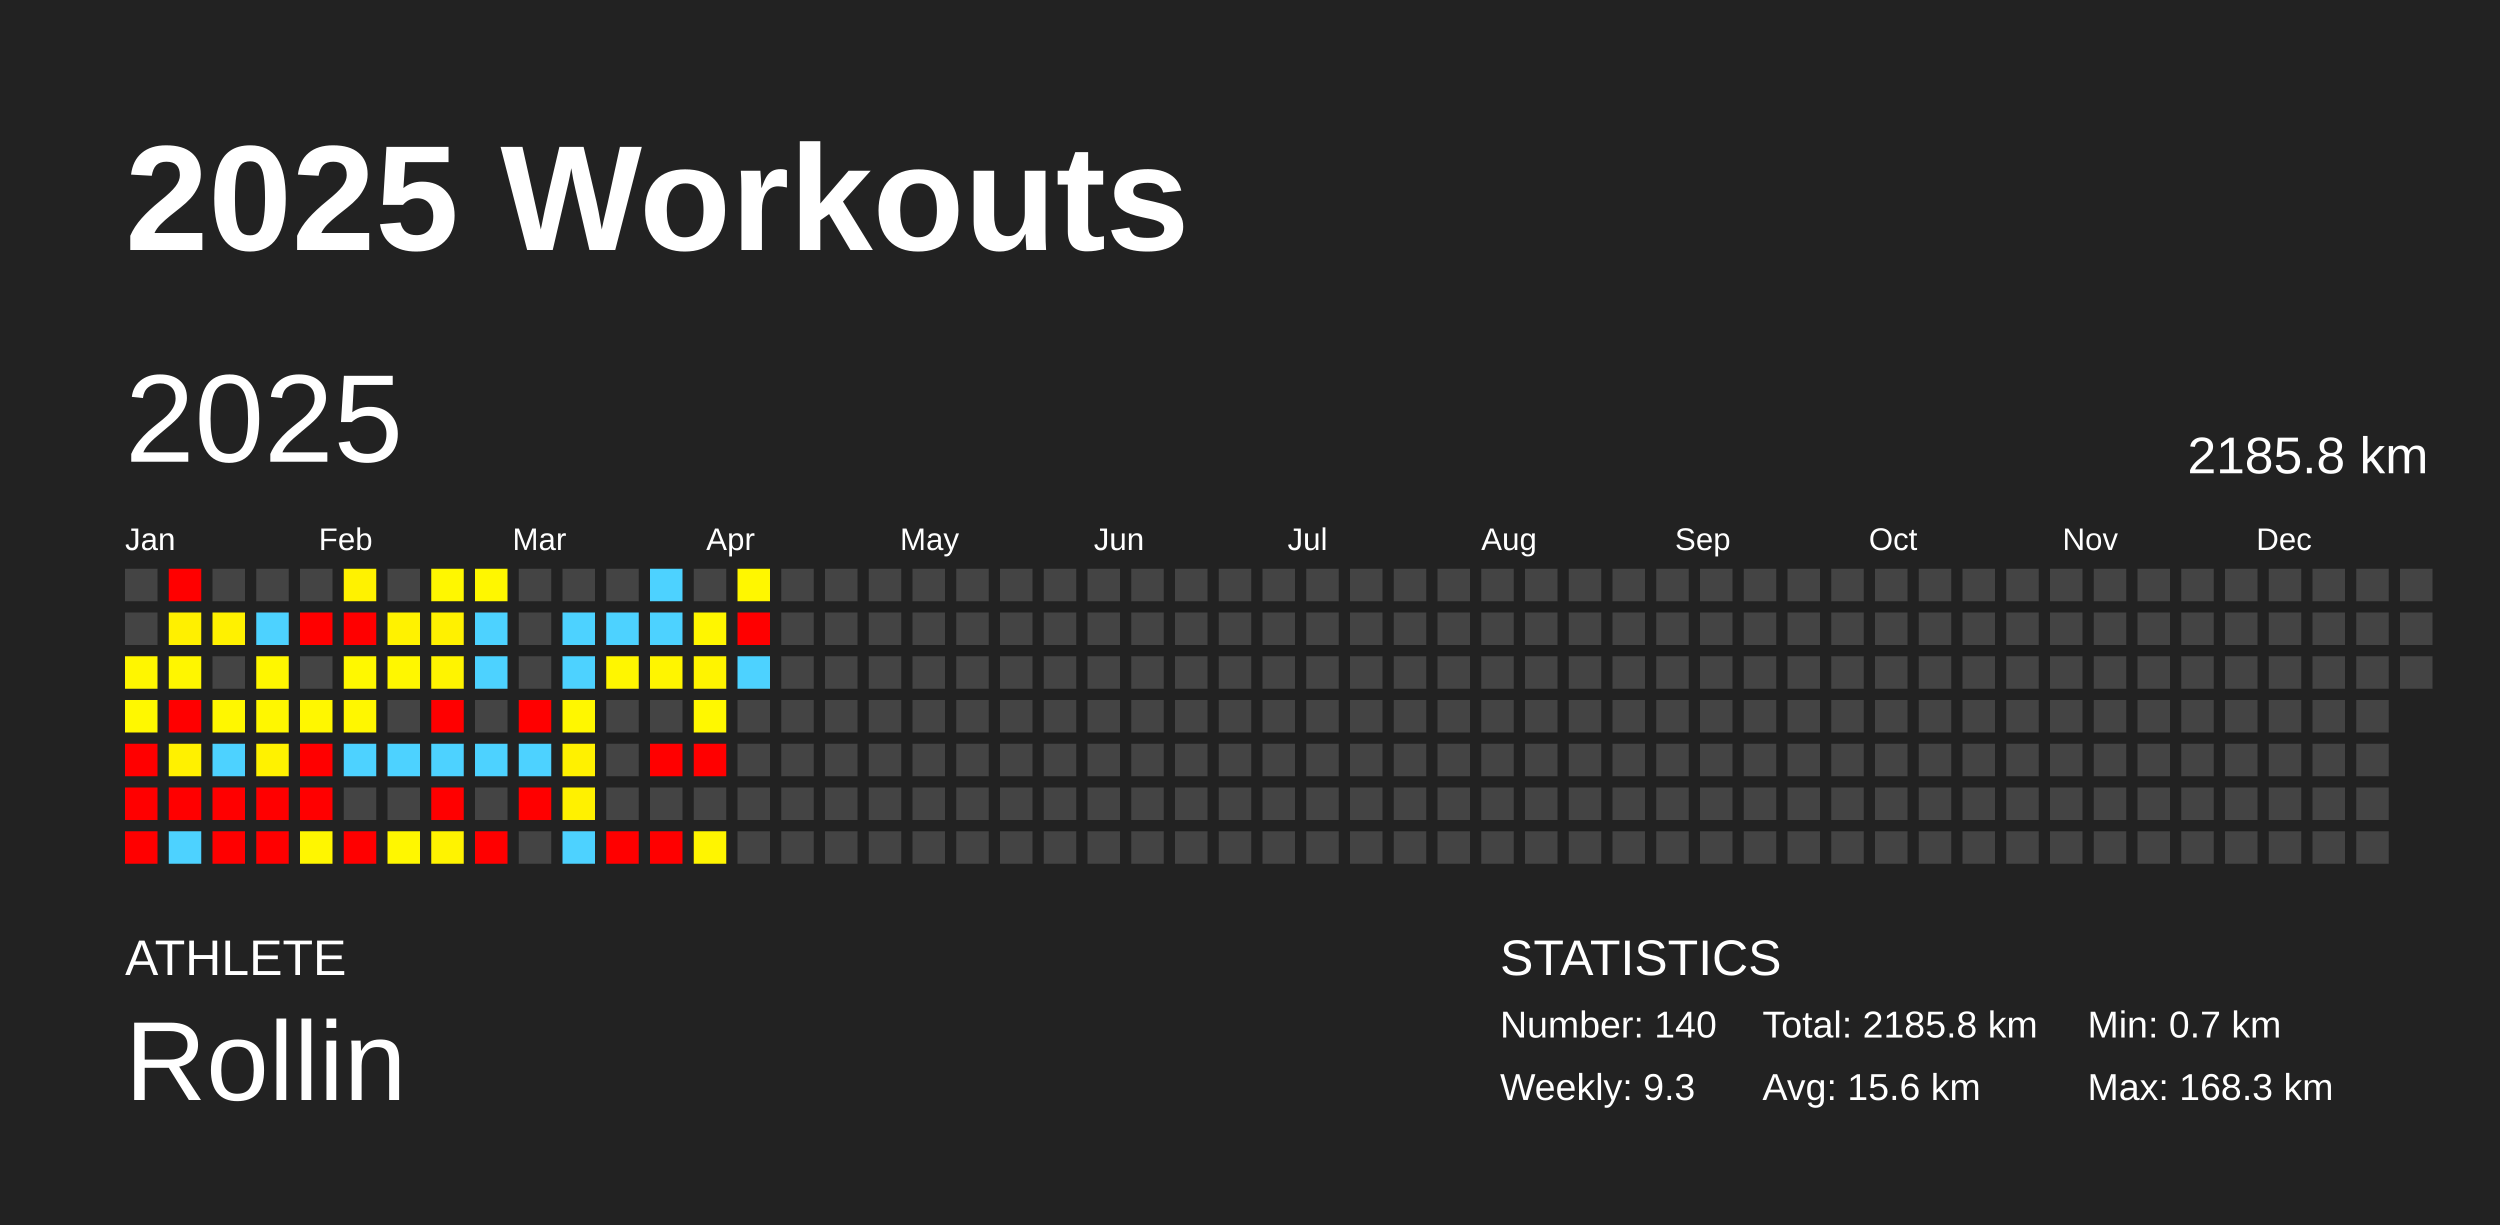
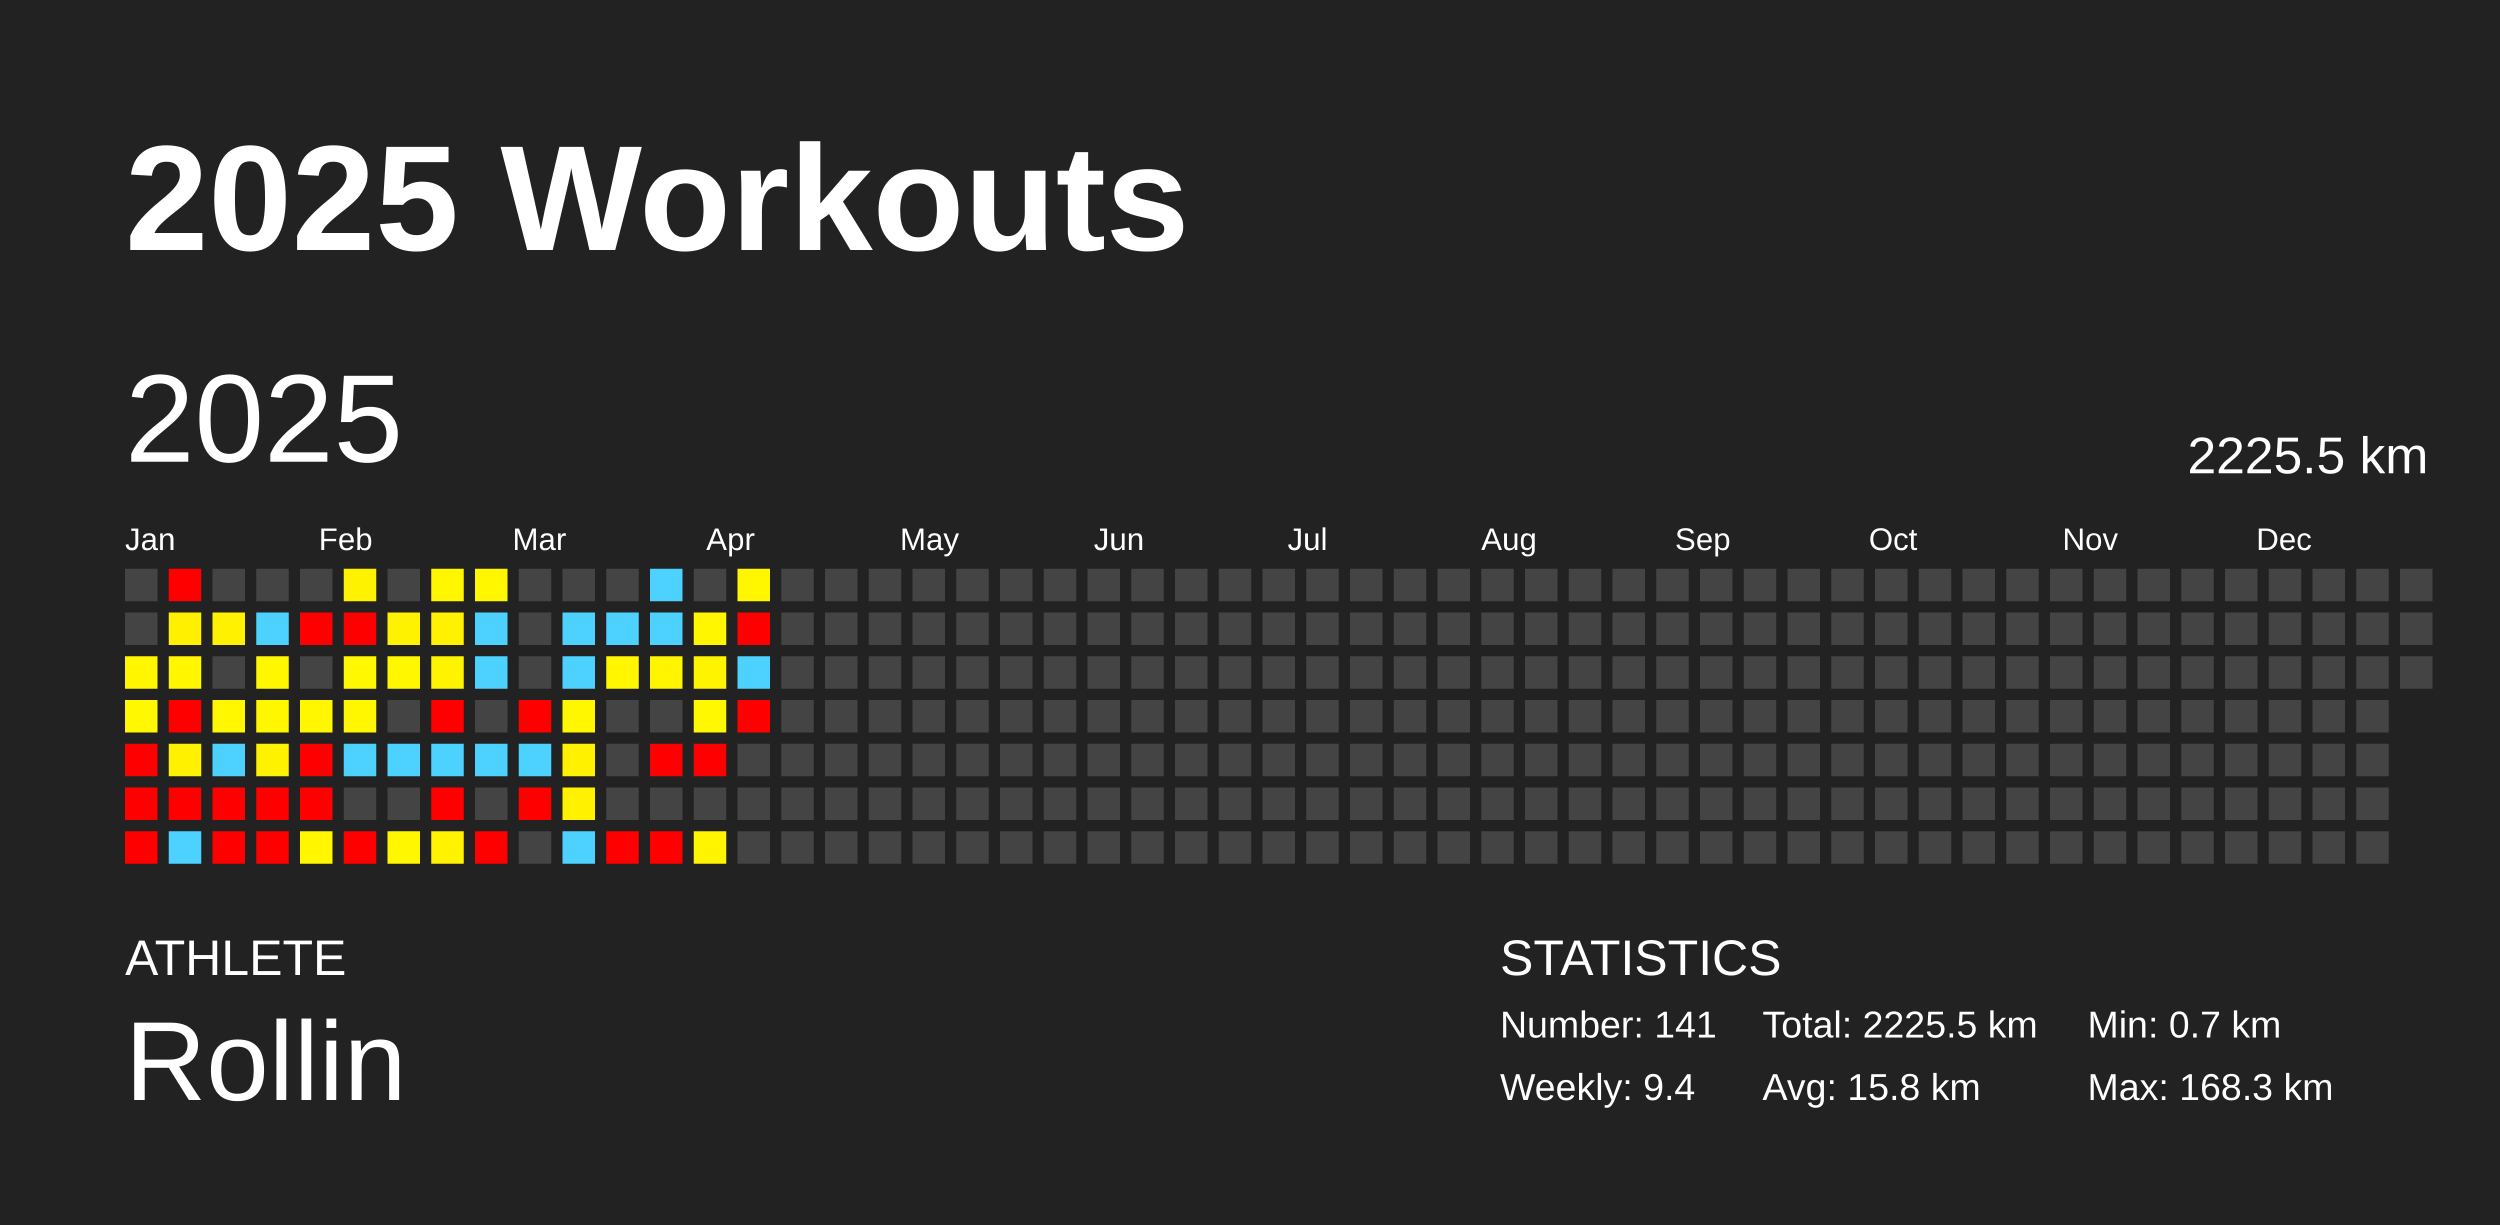
<svg xmlns="http://www.w3.org/2000/svg" baseProfile="full" height="98mm" version="1.1" viewBox="0,0,200,98" width="200mm">
  <defs />
  <rect fill="#222222" height="98" width="200" x="0" y="0" />
  <text fill="#FFFFFF" style="font-size:12px; font-family:Arial; font-weight:bold;" x="10" y="20">2025 Workouts</text>
  <text fill="#FFFFFF" style="font-size:4px; font-family:Arial" x="10" y="78">ATHLETE</text>
  <text fill="#FFFFFF" style="font-size:9px; font-family:Arial" x="10" y="88">Rollin</text>
  <text fill="#FFFFFF" style="font-size:4px; font-family:Arial" x="120" y="78">STATISTICS</text>
-   <text fill="#FFFFFF" style="font-size:3px; font-family:Arial" x="120" y="83">Number: 140</text>
-   <text fill="#FFFFFF" style="font-size:3px; font-family:Arial" x="120" y="88">Weekly: 9.3</text>
-   <text fill="#FFFFFF" style="font-size:3px; font-family:Arial" x="141" y="83">Total: 2185.8 km</text>
-   <text fill="#FFFFFF" style="font-size:3px; font-family:Arial" x="141" y="88">Avg: 15.6 km</text>
+   <text fill="#FFFFFF" style="font-size:3px; font-family:Arial" x="120" y="83">Number: 141</text>
+   <text fill="#FFFFFF" style="font-size:3px; font-family:Arial" x="120" y="88">Weekly: 9.4</text>
+   <text fill="#FFFFFF" style="font-size:3px; font-family:Arial" x="141" y="83">Total: 2225.5 km</text>
+   <text fill="#FFFFFF" style="font-size:3px; font-family:Arial" x="141" y="88">Avg: 15.8 km</text>
  <text fill="#FFFFFF" style="font-size:3px; font-family:Arial" x="167" y="83">Min: 0.7 km</text>
  <text fill="#FFFFFF" style="font-size:3px; font-family:Arial" x="167" y="88">Max: 168.3 km</text>
  <text dominant-baseline="hanging" fill="#FFFFFF" style="font-size:10.0px; font-family:Arial;" x="10" y="30">2025</text>
-   <text dominant-baseline="hanging" fill="#FFFFFF" style="font-size:4.125px; font-family:Arial;" x="175" y="35">2185.8 km</text>
+   <text dominant-baseline="hanging" fill="#FFFFFF" style="font-size:4.125px; font-family:Arial;" x="175" y="35">2225.5 km</text>
  <text fill="#FFFFFF" style="font-size:2.5px; font-family:Arial" x="10.0" y="44">Jan</text>
  <text fill="#FFFFFF" style="font-size:2.5px; font-family:Arial" x="25.5" y="44">Feb</text>
  <text fill="#FFFFFF" style="font-size:2.5px; font-family:Arial" x="41.0" y="44">Mar</text>
  <text fill="#FFFFFF" style="font-size:2.5px; font-family:Arial" x="56.5" y="44">Apr</text>
  <text fill="#FFFFFF" style="font-size:2.5px; font-family:Arial" x="72.0" y="44">May</text>
  <text fill="#FFFFFF" style="font-size:2.5px; font-family:Arial" x="87.5" y="44">Jun</text>
  <text fill="#FFFFFF" style="font-size:2.5px; font-family:Arial" x="103.0" y="44">Jul</text>
  <text fill="#FFFFFF" style="font-size:2.5px; font-family:Arial" x="118.5" y="44">Aug</text>
  <text fill="#FFFFFF" style="font-size:2.5px; font-family:Arial" x="134.0" y="44">Sep</text>
  <text fill="#FFFFFF" style="font-size:2.5px; font-family:Arial" x="149.5" y="44">Oct</text>
  <text fill="#FFFFFF" style="font-size:2.5px; font-family:Arial" x="165.0" y="44">Nov</text>
  <text fill="#FFFFFF" style="font-size:2.5px; font-family:Arial" x="180.5" y="44">Dec</text>
  <rect fill="#444444" height="2.6" width="2.6" x="10.0" y="45.5" />
  <rect fill="#444444" height="2.6" width="2.6" x="10.0" y="49.0" />
  <rect fill="#fff600" height="2.6" width="2.6" x="10.0" y="52.5" />
  <rect fill="#fff800" height="2.6" width="2.6" x="10.0" y="56.0" />
  <rect fill="red" height="2.6" width="2.6" x="10.0" y="59.5" />
  <rect fill="red" height="2.6" width="2.6" x="10.0" y="63.0" />
  <rect fill="red" height="2.6" width="2.6" x="10.0" y="66.5" />
  <rect fill="red" height="2.6" width="2.6" x="13.5" y="45.5" />
  <rect fill="#fff000" height="2.6" width="2.6" x="13.5" y="49.0" />
  <rect fill="#fff600" height="2.6" width="2.6" x="13.5" y="52.5" />
  <rect fill="red" height="2.6" width="2.6" x="13.5" y="56.0" />
  <rect fill="#fff100" height="2.6" width="2.6" x="13.5" y="59.5" />
  <rect fill="red" height="2.6" width="2.6" x="13.5" y="63.0" />
  <rect fill="#4dd2ff" height="2.6" width="2.6" x="13.5" y="66.5" />
  <rect fill="#444444" height="2.6" width="2.6" x="17.0" y="45.5" />
  <rect fill="#fff100" height="2.6" width="2.6" x="17.0" y="49.0" />
  <rect fill="#444444" height="2.6" width="2.6" x="17.0" y="52.5" />
  <rect fill="#fff700" height="2.6" width="2.6" x="17.0" y="56.0" />
  <rect fill="#4dd2ff" height="2.6" width="2.6" x="17.0" y="59.5" />
  <rect fill="red" height="2.6" width="2.6" x="17.0" y="63.0" />
  <rect fill="red" height="2.6" width="2.6" x="17.0" y="66.5" />
  <rect fill="#444444" height="2.6" width="2.6" x="20.5" y="45.5" />
  <rect fill="#4dd2ff" height="2.6" width="2.6" x="20.5" y="49.0" />
  <rect fill="#fff700" height="2.6" width="2.6" x="20.5" y="52.5" />
  <rect fill="#fff700" height="2.6" width="2.6" x="20.5" y="56.0" />
  <rect fill="#fff200" height="2.6" width="2.6" x="20.5" y="59.5" />
  <rect fill="red" height="2.6" width="2.6" x="20.5" y="63.0" />
  <rect fill="red" height="2.6" width="2.6" x="20.5" y="66.5" />
  <rect fill="#444444" height="2.6" width="2.6" x="24.0" y="45.5" />
  <rect fill="red" height="2.6" width="2.6" x="24.0" y="49.0" />
  <rect fill="#444444" height="2.6" width="2.6" x="24.0" y="52.5" />
  <rect fill="#fff700" height="2.6" width="2.6" x="24.0" y="56.0" />
  <rect fill="red" height="2.6" width="2.6" x="24.0" y="59.5" />
  <rect fill="red" height="2.6" width="2.6" x="24.0" y="63.0" />
  <rect fill="#fff600" height="2.6" width="2.6" x="24.0" y="66.5" />
  <rect fill="#fff200" height="2.6" width="2.6" x="27.5" y="45.5" />
  <rect fill="red" height="2.6" width="2.6" x="27.5" y="49.0" />
  <rect fill="#fff800" height="2.6" width="2.6" x="27.5" y="52.5" />
  <rect fill="#fff700" height="2.6" width="2.6" x="27.5" y="56.0" />
  <rect fill="#4dd2ff" height="2.6" width="2.6" x="27.5" y="59.5" />
  <rect fill="#444444" height="2.6" width="2.6" x="27.5" y="63.0" />
  <rect fill="red" height="2.6" width="2.6" x="27.5" y="66.5" />
  <rect fill="#444444" height="2.6" width="2.6" x="31.0" y="45.5" />
  <rect fill="#fff200" height="2.6" width="2.6" x="31.0" y="49.0" />
  <rect fill="#fff700" height="2.6" width="2.6" x="31.0" y="52.5" />
  <rect fill="#444444" height="2.6" width="2.6" x="31.0" y="56.0" />
  <rect fill="#4dd2ff" height="2.6" width="2.6" x="31.0" y="59.5" />
  <rect fill="#444444" height="2.6" width="2.6" x="31.0" y="63.0" />
  <rect fill="#fff700" height="2.6" width="2.6" x="31.0" y="66.5" />
  <rect fill="#fff700" height="2.6" width="2.6" x="34.5" y="45.5" />
  <rect fill="#fff100" height="2.6" width="2.6" x="34.5" y="49.0" />
  <rect fill="#fff400" height="2.6" width="2.6" x="34.5" y="52.5" />
  <rect fill="red" height="2.6" width="2.6" x="34.5" y="56.0" />
  <rect fill="#4dd2ff" height="2.6" width="2.6" x="34.5" y="59.5" />
  <rect fill="red" height="2.6" width="2.6" x="34.5" y="63.0" />
  <rect fill="#fff300" height="2.6" width="2.6" x="34.5" y="66.5" />
  <rect fill="#fff700" height="2.6" width="2.6" x="38.0" y="45.5" />
  <rect fill="#4dd2ff" height="2.6" width="2.6" x="38.0" y="49.0" />
  <rect fill="#4dd2ff" height="2.6" width="2.6" x="38.0" y="52.5" />
  <rect fill="#444444" height="2.6" width="2.6" x="38.0" y="56.0" />
  <rect fill="#4dd2ff" height="2.6" width="2.6" x="38.0" y="59.5" />
  <rect fill="#444444" height="2.6" width="2.6" x="38.0" y="63.0" />
  <rect fill="red" height="2.6" width="2.6" x="38.0" y="66.5" />
  <rect fill="#444444" height="2.6" width="2.6" x="41.5" y="45.5" />
  <rect fill="#444444" height="2.6" width="2.6" x="41.5" y="49.0" />
  <rect fill="#444444" height="2.6" width="2.6" x="41.5" y="52.5" />
  <rect fill="red" height="2.6" width="2.6" x="41.5" y="56.0" />
  <rect fill="#4dd2ff" height="2.6" width="2.6" x="41.5" y="59.5" />
  <rect fill="red" height="2.6" width="2.6" x="41.5" y="63.0" />
  <rect fill="#444444" height="2.6" width="2.6" x="41.5" y="66.5" />
  <rect fill="#444444" height="2.6" width="2.6" x="45.0" y="45.5" />
  <rect fill="#4dd2ff" height="2.6" width="2.6" x="45.0" y="49.0" />
  <rect fill="#4dd2ff" height="2.6" width="2.6" x="45.0" y="52.5" />
  <rect fill="#fff700" height="2.6" width="2.6" x="45.0" y="56.0" />
  <rect fill="#fff100" height="2.6" width="2.6" x="45.0" y="59.5" />
  <rect fill="#fff100" height="2.6" width="2.6" x="45.0" y="63.0" />
  <rect fill="#4dd2ff" height="2.6" width="2.6" x="45.0" y="66.5" />
  <rect fill="#444444" height="2.6" width="2.6" x="48.5" y="45.5" />
  <rect fill="#4dd2ff" height="2.6" width="2.6" x="48.5" y="49.0" />
  <rect fill="#fff600" height="2.6" width="2.6" x="48.5" y="52.5" />
  <rect fill="#444444" height="2.6" width="2.6" x="48.5" y="56.0" />
  <rect fill="#444444" height="2.6" width="2.6" x="48.5" y="59.5" />
  <rect fill="#444444" height="2.6" width="2.6" x="48.5" y="63.0" />
  <rect fill="red" height="2.6" width="2.6" x="48.5" y="66.5" />
  <rect fill="#4dd2ff" height="2.6" width="2.6" x="52.0" y="45.5" />
  <rect fill="#4dd2ff" height="2.6" width="2.6" x="52.0" y="49.0" />
  <rect fill="#fff500" height="2.6" width="2.6" x="52.0" y="52.5" />
  <rect fill="#444444" height="2.6" width="2.6" x="52.0" y="56.0" />
  <rect fill="red" height="2.6" width="2.6" x="52.0" y="59.5" />
  <rect fill="#444444" height="2.6" width="2.6" x="52.0" y="63.0" />
  <rect fill="red" height="2.6" width="2.6" x="52.0" y="66.5" />
  <rect fill="#444444" height="2.6" width="2.6" x="55.5" y="45.5" />
  <rect fill="#fff600" height="2.6" width="2.6" x="55.5" y="49.0" />
  <rect fill="#fff400" height="2.6" width="2.6" x="55.5" y="52.5" />
  <rect fill="#fff800" height="2.6" width="2.6" x="55.5" y="56.0" />
  <rect fill="red" height="2.6" width="2.6" x="55.5" y="59.5" />
  <rect fill="#444444" height="2.6" width="2.6" x="55.5" y="63.0" />
  <rect fill="#fff500" height="2.6" width="2.6" x="55.5" y="66.5" />
  <rect fill="#fff700" height="2.6" width="2.6" x="59.0" y="45.5" />
  <rect fill="red" height="2.6" width="2.6" x="59.0" y="49.0" />
  <rect fill="#4dd2ff" height="2.6" width="2.6" x="59.0" y="52.5" />
-   <rect fill="#444444" height="2.6" width="2.6" x="59.0" y="56.0" />
+   <rect fill="red" height="2.6" width="2.6" x="59.0" y="56.0" />
  <rect fill="#444444" height="2.6" width="2.6" x="59.0" y="59.5" />
  <rect fill="#444444" height="2.6" width="2.6" x="59.0" y="63.0" />
  <rect fill="#444444" height="2.6" width="2.6" x="59.0" y="66.5" />
  <rect fill="#444444" height="2.6" width="2.6" x="62.5" y="45.5" />
  <rect fill="#444444" height="2.6" width="2.6" x="62.5" y="49.0" />
  <rect fill="#444444" height="2.6" width="2.6" x="62.5" y="52.5" />
  <rect fill="#444444" height="2.6" width="2.6" x="62.5" y="56.0" />
  <rect fill="#444444" height="2.6" width="2.6" x="62.5" y="59.5" />
  <rect fill="#444444" height="2.6" width="2.6" x="62.5" y="63.0" />
  <rect fill="#444444" height="2.6" width="2.6" x="62.5" y="66.5" />
  <rect fill="#444444" height="2.6" width="2.6" x="66.0" y="45.5" />
  <rect fill="#444444" height="2.6" width="2.6" x="66.0" y="49.0" />
  <rect fill="#444444" height="2.6" width="2.6" x="66.0" y="52.5" />
  <rect fill="#444444" height="2.6" width="2.6" x="66.0" y="56.0" />
  <rect fill="#444444" height="2.6" width="2.6" x="66.0" y="59.5" />
  <rect fill="#444444" height="2.6" width="2.6" x="66.0" y="63.0" />
  <rect fill="#444444" height="2.6" width="2.6" x="66.0" y="66.5" />
  <rect fill="#444444" height="2.6" width="2.6" x="69.5" y="45.5" />
  <rect fill="#444444" height="2.6" width="2.6" x="69.5" y="49.0" />
  <rect fill="#444444" height="2.6" width="2.6" x="69.5" y="52.5" />
  <rect fill="#444444" height="2.6" width="2.6" x="69.5" y="56.0" />
  <rect fill="#444444" height="2.6" width="2.6" x="69.5" y="59.5" />
  <rect fill="#444444" height="2.6" width="2.6" x="69.5" y="63.0" />
  <rect fill="#444444" height="2.6" width="2.6" x="69.5" y="66.5" />
  <rect fill="#444444" height="2.6" width="2.6" x="73.0" y="45.5" />
  <rect fill="#444444" height="2.6" width="2.6" x="73.0" y="49.0" />
  <rect fill="#444444" height="2.6" width="2.6" x="73.0" y="52.5" />
  <rect fill="#444444" height="2.6" width="2.6" x="73.0" y="56.0" />
  <rect fill="#444444" height="2.6" width="2.6" x="73.0" y="59.5" />
  <rect fill="#444444" height="2.6" width="2.6" x="73.0" y="63.0" />
  <rect fill="#444444" height="2.6" width="2.6" x="73.0" y="66.5" />
  <rect fill="#444444" height="2.6" width="2.6" x="76.5" y="45.5" />
  <rect fill="#444444" height="2.6" width="2.6" x="76.5" y="49.0" />
  <rect fill="#444444" height="2.6" width="2.6" x="76.5" y="52.5" />
  <rect fill="#444444" height="2.6" width="2.6" x="76.5" y="56.0" />
  <rect fill="#444444" height="2.6" width="2.6" x="76.5" y="59.5" />
  <rect fill="#444444" height="2.6" width="2.6" x="76.5" y="63.0" />
  <rect fill="#444444" height="2.6" width="2.6" x="76.5" y="66.5" />
  <rect fill="#444444" height="2.6" width="2.6" x="80.0" y="45.5" />
  <rect fill="#444444" height="2.6" width="2.6" x="80.0" y="49.0" />
  <rect fill="#444444" height="2.6" width="2.6" x="80.0" y="52.5" />
  <rect fill="#444444" height="2.6" width="2.6" x="80.0" y="56.0" />
  <rect fill="#444444" height="2.6" width="2.6" x="80.0" y="59.5" />
  <rect fill="#444444" height="2.6" width="2.6" x="80.0" y="63.0" />
  <rect fill="#444444" height="2.6" width="2.6" x="80.0" y="66.5" />
  <rect fill="#444444" height="2.6" width="2.6" x="83.5" y="45.5" />
  <rect fill="#444444" height="2.6" width="2.6" x="83.5" y="49.0" />
  <rect fill="#444444" height="2.6" width="2.6" x="83.5" y="52.5" />
  <rect fill="#444444" height="2.6" width="2.6" x="83.5" y="56.0" />
  <rect fill="#444444" height="2.6" width="2.6" x="83.5" y="59.5" />
  <rect fill="#444444" height="2.6" width="2.6" x="83.5" y="63.0" />
  <rect fill="#444444" height="2.6" width="2.6" x="83.5" y="66.5" />
  <rect fill="#444444" height="2.6" width="2.6" x="87.0" y="45.5" />
  <rect fill="#444444" height="2.6" width="2.6" x="87.0" y="49.0" />
  <rect fill="#444444" height="2.6" width="2.6" x="87.0" y="52.5" />
  <rect fill="#444444" height="2.6" width="2.6" x="87.0" y="56.0" />
  <rect fill="#444444" height="2.6" width="2.6" x="87.0" y="59.5" />
  <rect fill="#444444" height="2.6" width="2.6" x="87.0" y="63.0" />
  <rect fill="#444444" height="2.6" width="2.6" x="87.0" y="66.5" />
  <rect fill="#444444" height="2.6" width="2.6" x="90.5" y="45.5" />
  <rect fill="#444444" height="2.6" width="2.6" x="90.5" y="49.0" />
  <rect fill="#444444" height="2.6" width="2.6" x="90.5" y="52.5" />
  <rect fill="#444444" height="2.6" width="2.6" x="90.5" y="56.0" />
  <rect fill="#444444" height="2.6" width="2.6" x="90.5" y="59.5" />
  <rect fill="#444444" height="2.6" width="2.6" x="90.5" y="63.0" />
  <rect fill="#444444" height="2.6" width="2.6" x="90.5" y="66.5" />
  <rect fill="#444444" height="2.6" width="2.6" x="94.0" y="45.5" />
  <rect fill="#444444" height="2.6" width="2.6" x="94.0" y="49.0" />
  <rect fill="#444444" height="2.6" width="2.6" x="94.0" y="52.5" />
  <rect fill="#444444" height="2.6" width="2.6" x="94.0" y="56.0" />
  <rect fill="#444444" height="2.6" width="2.6" x="94.0" y="59.5" />
  <rect fill="#444444" height="2.6" width="2.6" x="94.0" y="63.0" />
  <rect fill="#444444" height="2.6" width="2.6" x="94.0" y="66.5" />
  <rect fill="#444444" height="2.6" width="2.6" x="97.5" y="45.5" />
  <rect fill="#444444" height="2.6" width="2.6" x="97.5" y="49.0" />
  <rect fill="#444444" height="2.6" width="2.6" x="97.5" y="52.5" />
  <rect fill="#444444" height="2.6" width="2.6" x="97.5" y="56.0" />
  <rect fill="#444444" height="2.6" width="2.6" x="97.5" y="59.5" />
  <rect fill="#444444" height="2.6" width="2.6" x="97.5" y="63.0" />
  <rect fill="#444444" height="2.6" width="2.6" x="97.5" y="66.5" />
  <rect fill="#444444" height="2.6" width="2.6" x="101.0" y="45.5" />
  <rect fill="#444444" height="2.6" width="2.6" x="101.0" y="49.0" />
  <rect fill="#444444" height="2.6" width="2.6" x="101.0" y="52.5" />
  <rect fill="#444444" height="2.6" width="2.6" x="101.0" y="56.0" />
  <rect fill="#444444" height="2.6" width="2.6" x="101.0" y="59.5" />
  <rect fill="#444444" height="2.6" width="2.6" x="101.0" y="63.0" />
  <rect fill="#444444" height="2.6" width="2.6" x="101.0" y="66.5" />
  <rect fill="#444444" height="2.6" width="2.6" x="104.5" y="45.5" />
  <rect fill="#444444" height="2.6" width="2.6" x="104.5" y="49.0" />
  <rect fill="#444444" height="2.6" width="2.6" x="104.5" y="52.5" />
  <rect fill="#444444" height="2.6" width="2.6" x="104.5" y="56.0" />
  <rect fill="#444444" height="2.6" width="2.6" x="104.5" y="59.5" />
  <rect fill="#444444" height="2.6" width="2.6" x="104.5" y="63.0" />
  <rect fill="#444444" height="2.6" width="2.6" x="104.5" y="66.5" />
  <rect fill="#444444" height="2.6" width="2.6" x="108.0" y="45.5" />
  <rect fill="#444444" height="2.6" width="2.6" x="108.0" y="49.0" />
  <rect fill="#444444" height="2.6" width="2.6" x="108.0" y="52.5" />
  <rect fill="#444444" height="2.6" width="2.6" x="108.0" y="56.0" />
  <rect fill="#444444" height="2.6" width="2.6" x="108.0" y="59.5" />
  <rect fill="#444444" height="2.6" width="2.6" x="108.0" y="63.0" />
  <rect fill="#444444" height="2.6" width="2.6" x="108.0" y="66.5" />
  <rect fill="#444444" height="2.6" width="2.6" x="111.5" y="45.5" />
  <rect fill="#444444" height="2.6" width="2.6" x="111.5" y="49.0" />
  <rect fill="#444444" height="2.6" width="2.6" x="111.5" y="52.5" />
  <rect fill="#444444" height="2.6" width="2.6" x="111.5" y="56.0" />
  <rect fill="#444444" height="2.6" width="2.6" x="111.5" y="59.5" />
  <rect fill="#444444" height="2.6" width="2.6" x="111.5" y="63.0" />
  <rect fill="#444444" height="2.6" width="2.6" x="111.5" y="66.5" />
  <rect fill="#444444" height="2.6" width="2.6" x="115.0" y="45.5" />
  <rect fill="#444444" height="2.6" width="2.6" x="115.0" y="49.0" />
  <rect fill="#444444" height="2.6" width="2.6" x="115.0" y="52.5" />
  <rect fill="#444444" height="2.6" width="2.6" x="115.0" y="56.0" />
  <rect fill="#444444" height="2.6" width="2.6" x="115.0" y="59.5" />
  <rect fill="#444444" height="2.6" width="2.6" x="115.0" y="63.0" />
  <rect fill="#444444" height="2.6" width="2.6" x="115.0" y="66.5" />
  <rect fill="#444444" height="2.6" width="2.6" x="118.5" y="45.5" />
  <rect fill="#444444" height="2.6" width="2.6" x="118.5" y="49.0" />
  <rect fill="#444444" height="2.6" width="2.6" x="118.5" y="52.5" />
  <rect fill="#444444" height="2.6" width="2.6" x="118.5" y="56.0" />
  <rect fill="#444444" height="2.6" width="2.6" x="118.5" y="59.5" />
  <rect fill="#444444" height="2.6" width="2.6" x="118.5" y="63.0" />
  <rect fill="#444444" height="2.6" width="2.6" x="118.5" y="66.5" />
  <rect fill="#444444" height="2.6" width="2.6" x="122.0" y="45.5" />
  <rect fill="#444444" height="2.6" width="2.6" x="122.0" y="49.0" />
  <rect fill="#444444" height="2.6" width="2.6" x="122.0" y="52.5" />
  <rect fill="#444444" height="2.6" width="2.6" x="122.0" y="56.0" />
  <rect fill="#444444" height="2.6" width="2.6" x="122.0" y="59.5" />
  <rect fill="#444444" height="2.6" width="2.6" x="122.0" y="63.0" />
  <rect fill="#444444" height="2.6" width="2.6" x="122.0" y="66.5" />
  <rect fill="#444444" height="2.6" width="2.6" x="125.5" y="45.5" />
  <rect fill="#444444" height="2.6" width="2.6" x="125.5" y="49.0" />
  <rect fill="#444444" height="2.6" width="2.6" x="125.5" y="52.5" />
  <rect fill="#444444" height="2.6" width="2.6" x="125.5" y="56.0" />
  <rect fill="#444444" height="2.6" width="2.6" x="125.5" y="59.5" />
  <rect fill="#444444" height="2.6" width="2.6" x="125.5" y="63.0" />
  <rect fill="#444444" height="2.6" width="2.6" x="125.5" y="66.5" />
  <rect fill="#444444" height="2.6" width="2.6" x="129.0" y="45.5" />
  <rect fill="#444444" height="2.6" width="2.6" x="129.0" y="49.0" />
  <rect fill="#444444" height="2.6" width="2.6" x="129.0" y="52.5" />
  <rect fill="#444444" height="2.6" width="2.6" x="129.0" y="56.0" />
  <rect fill="#444444" height="2.6" width="2.6" x="129.0" y="59.5" />
  <rect fill="#444444" height="2.6" width="2.6" x="129.0" y="63.0" />
  <rect fill="#444444" height="2.6" width="2.6" x="129.0" y="66.5" />
  <rect fill="#444444" height="2.6" width="2.6" x="132.5" y="45.5" />
  <rect fill="#444444" height="2.6" width="2.6" x="132.5" y="49.0" />
  <rect fill="#444444" height="2.6" width="2.6" x="132.5" y="52.5" />
  <rect fill="#444444" height="2.6" width="2.6" x="132.5" y="56.0" />
  <rect fill="#444444" height="2.6" width="2.6" x="132.5" y="59.5" />
  <rect fill="#444444" height="2.6" width="2.6" x="132.5" y="63.0" />
  <rect fill="#444444" height="2.6" width="2.6" x="132.5" y="66.5" />
  <rect fill="#444444" height="2.6" width="2.6" x="136.0" y="45.5" />
  <rect fill="#444444" height="2.6" width="2.6" x="136.0" y="49.0" />
  <rect fill="#444444" height="2.6" width="2.6" x="136.0" y="52.5" />
  <rect fill="#444444" height="2.6" width="2.6" x="136.0" y="56.0" />
  <rect fill="#444444" height="2.6" width="2.6" x="136.0" y="59.5" />
  <rect fill="#444444" height="2.6" width="2.6" x="136.0" y="63.0" />
  <rect fill="#444444" height="2.6" width="2.6" x="136.0" y="66.5" />
  <rect fill="#444444" height="2.6" width="2.6" x="139.5" y="45.5" />
  <rect fill="#444444" height="2.6" width="2.6" x="139.5" y="49.0" />
  <rect fill="#444444" height="2.6" width="2.6" x="139.5" y="52.5" />
  <rect fill="#444444" height="2.6" width="2.6" x="139.5" y="56.0" />
  <rect fill="#444444" height="2.6" width="2.6" x="139.5" y="59.5" />
  <rect fill="#444444" height="2.6" width="2.6" x="139.5" y="63.0" />
  <rect fill="#444444" height="2.6" width="2.6" x="139.5" y="66.5" />
  <rect fill="#444444" height="2.6" width="2.6" x="143.0" y="45.5" />
  <rect fill="#444444" height="2.6" width="2.6" x="143.0" y="49.0" />
  <rect fill="#444444" height="2.6" width="2.6" x="143.0" y="52.5" />
  <rect fill="#444444" height="2.6" width="2.6" x="143.0" y="56.0" />
  <rect fill="#444444" height="2.6" width="2.6" x="143.0" y="59.5" />
  <rect fill="#444444" height="2.6" width="2.6" x="143.0" y="63.0" />
  <rect fill="#444444" height="2.6" width="2.6" x="143.0" y="66.5" />
  <rect fill="#444444" height="2.6" width="2.6" x="146.5" y="45.5" />
  <rect fill="#444444" height="2.6" width="2.6" x="146.5" y="49.0" />
  <rect fill="#444444" height="2.6" width="2.6" x="146.5" y="52.5" />
  <rect fill="#444444" height="2.6" width="2.6" x="146.5" y="56.0" />
  <rect fill="#444444" height="2.6" width="2.6" x="146.5" y="59.5" />
  <rect fill="#444444" height="2.6" width="2.6" x="146.5" y="63.0" />
  <rect fill="#444444" height="2.6" width="2.6" x="146.5" y="66.5" />
  <rect fill="#444444" height="2.6" width="2.6" x="150.0" y="45.5" />
  <rect fill="#444444" height="2.6" width="2.6" x="150.0" y="49.0" />
  <rect fill="#444444" height="2.6" width="2.6" x="150.0" y="52.5" />
  <rect fill="#444444" height="2.6" width="2.6" x="150.0" y="56.0" />
  <rect fill="#444444" height="2.6" width="2.6" x="150.0" y="59.5" />
  <rect fill="#444444" height="2.6" width="2.6" x="150.0" y="63.0" />
  <rect fill="#444444" height="2.6" width="2.6" x="150.0" y="66.5" />
  <rect fill="#444444" height="2.6" width="2.6" x="153.5" y="45.5" />
  <rect fill="#444444" height="2.6" width="2.6" x="153.5" y="49.0" />
  <rect fill="#444444" height="2.6" width="2.6" x="153.5" y="52.5" />
  <rect fill="#444444" height="2.6" width="2.6" x="153.5" y="56.0" />
  <rect fill="#444444" height="2.6" width="2.6" x="153.5" y="59.5" />
  <rect fill="#444444" height="2.6" width="2.6" x="153.5" y="63.0" />
  <rect fill="#444444" height="2.6" width="2.6" x="153.5" y="66.5" />
  <rect fill="#444444" height="2.6" width="2.6" x="157.0" y="45.5" />
  <rect fill="#444444" height="2.6" width="2.6" x="157.0" y="49.0" />
  <rect fill="#444444" height="2.6" width="2.6" x="157.0" y="52.5" />
  <rect fill="#444444" height="2.6" width="2.6" x="157.0" y="56.0" />
  <rect fill="#444444" height="2.6" width="2.6" x="157.0" y="59.5" />
  <rect fill="#444444" height="2.6" width="2.6" x="157.0" y="63.0" />
  <rect fill="#444444" height="2.6" width="2.6" x="157.0" y="66.5" />
  <rect fill="#444444" height="2.6" width="2.6" x="160.5" y="45.5" />
  <rect fill="#444444" height="2.6" width="2.6" x="160.5" y="49.0" />
  <rect fill="#444444" height="2.6" width="2.6" x="160.5" y="52.5" />
  <rect fill="#444444" height="2.6" width="2.6" x="160.5" y="56.0" />
  <rect fill="#444444" height="2.6" width="2.6" x="160.5" y="59.5" />
  <rect fill="#444444" height="2.6" width="2.6" x="160.5" y="63.0" />
  <rect fill="#444444" height="2.6" width="2.6" x="160.5" y="66.5" />
  <rect fill="#444444" height="2.6" width="2.6" x="164.0" y="45.5" />
  <rect fill="#444444" height="2.6" width="2.6" x="164.0" y="49.0" />
  <rect fill="#444444" height="2.6" width="2.6" x="164.0" y="52.5" />
  <rect fill="#444444" height="2.6" width="2.6" x="164.0" y="56.0" />
  <rect fill="#444444" height="2.6" width="2.6" x="164.0" y="59.5" />
  <rect fill="#444444" height="2.6" width="2.6" x="164.0" y="63.0" />
  <rect fill="#444444" height="2.6" width="2.6" x="164.0" y="66.5" />
  <rect fill="#444444" height="2.6" width="2.6" x="167.5" y="45.5" />
  <rect fill="#444444" height="2.6" width="2.6" x="167.5" y="49.0" />
  <rect fill="#444444" height="2.6" width="2.6" x="167.5" y="52.5" />
  <rect fill="#444444" height="2.6" width="2.6" x="167.5" y="56.0" />
  <rect fill="#444444" height="2.6" width="2.6" x="167.5" y="59.5" />
  <rect fill="#444444" height="2.6" width="2.6" x="167.5" y="63.0" />
  <rect fill="#444444" height="2.6" width="2.6" x="167.5" y="66.5" />
  <rect fill="#444444" height="2.6" width="2.6" x="171.0" y="45.5" />
  <rect fill="#444444" height="2.6" width="2.6" x="171.0" y="49.0" />
  <rect fill="#444444" height="2.6" width="2.6" x="171.0" y="52.5" />
  <rect fill="#444444" height="2.6" width="2.6" x="171.0" y="56.0" />
  <rect fill="#444444" height="2.6" width="2.6" x="171.0" y="59.5" />
  <rect fill="#444444" height="2.6" width="2.6" x="171.0" y="63.0" />
  <rect fill="#444444" height="2.6" width="2.6" x="171.0" y="66.5" />
  <rect fill="#444444" height="2.6" width="2.6" x="174.5" y="45.5" />
  <rect fill="#444444" height="2.6" width="2.6" x="174.5" y="49.0" />
  <rect fill="#444444" height="2.6" width="2.6" x="174.5" y="52.5" />
  <rect fill="#444444" height="2.6" width="2.6" x="174.5" y="56.0" />
  <rect fill="#444444" height="2.6" width="2.6" x="174.5" y="59.5" />
  <rect fill="#444444" height="2.6" width="2.6" x="174.5" y="63.0" />
  <rect fill="#444444" height="2.6" width="2.6" x="174.5" y="66.5" />
  <rect fill="#444444" height="2.6" width="2.6" x="178.0" y="45.5" />
  <rect fill="#444444" height="2.6" width="2.6" x="178.0" y="49.0" />
  <rect fill="#444444" height="2.6" width="2.6" x="178.0" y="52.5" />
  <rect fill="#444444" height="2.6" width="2.6" x="178.0" y="56.0" />
  <rect fill="#444444" height="2.6" width="2.6" x="178.0" y="59.5" />
  <rect fill="#444444" height="2.6" width="2.6" x="178.0" y="63.0" />
  <rect fill="#444444" height="2.6" width="2.6" x="178.0" y="66.5" />
  <rect fill="#444444" height="2.6" width="2.6" x="181.5" y="45.5" />
  <rect fill="#444444" height="2.6" width="2.6" x="181.5" y="49.0" />
  <rect fill="#444444" height="2.6" width="2.6" x="181.5" y="52.5" />
  <rect fill="#444444" height="2.6" width="2.6" x="181.5" y="56.0" />
  <rect fill="#444444" height="2.6" width="2.6" x="181.5" y="59.5" />
  <rect fill="#444444" height="2.6" width="2.6" x="181.5" y="63.0" />
  <rect fill="#444444" height="2.6" width="2.6" x="181.5" y="66.5" />
  <rect fill="#444444" height="2.6" width="2.6" x="185.0" y="45.5" />
  <rect fill="#444444" height="2.6" width="2.6" x="185.0" y="49.0" />
  <rect fill="#444444" height="2.6" width="2.6" x="185.0" y="52.5" />
  <rect fill="#444444" height="2.6" width="2.6" x="185.0" y="56.0" />
  <rect fill="#444444" height="2.6" width="2.6" x="185.0" y="59.5" />
  <rect fill="#444444" height="2.6" width="2.6" x="185.0" y="63.0" />
  <rect fill="#444444" height="2.6" width="2.6" x="185.0" y="66.5" />
  <rect fill="#444444" height="2.6" width="2.6" x="188.5" y="45.5" />
  <rect fill="#444444" height="2.6" width="2.6" x="188.5" y="49.0" />
  <rect fill="#444444" height="2.6" width="2.6" x="188.5" y="52.5" />
  <rect fill="#444444" height="2.6" width="2.6" x="188.5" y="56.0" />
  <rect fill="#444444" height="2.6" width="2.6" x="188.5" y="59.5" />
  <rect fill="#444444" height="2.6" width="2.6" x="188.5" y="63.0" />
  <rect fill="#444444" height="2.6" width="2.6" x="188.5" y="66.5" />
  <rect fill="#444444" height="2.6" width="2.6" x="192.0" y="45.5" />
  <rect fill="#444444" height="2.6" width="2.6" x="192.0" y="49.0" />
  <rect fill="#444444" height="2.6" width="2.6" x="192.0" y="52.5" />
</svg>
